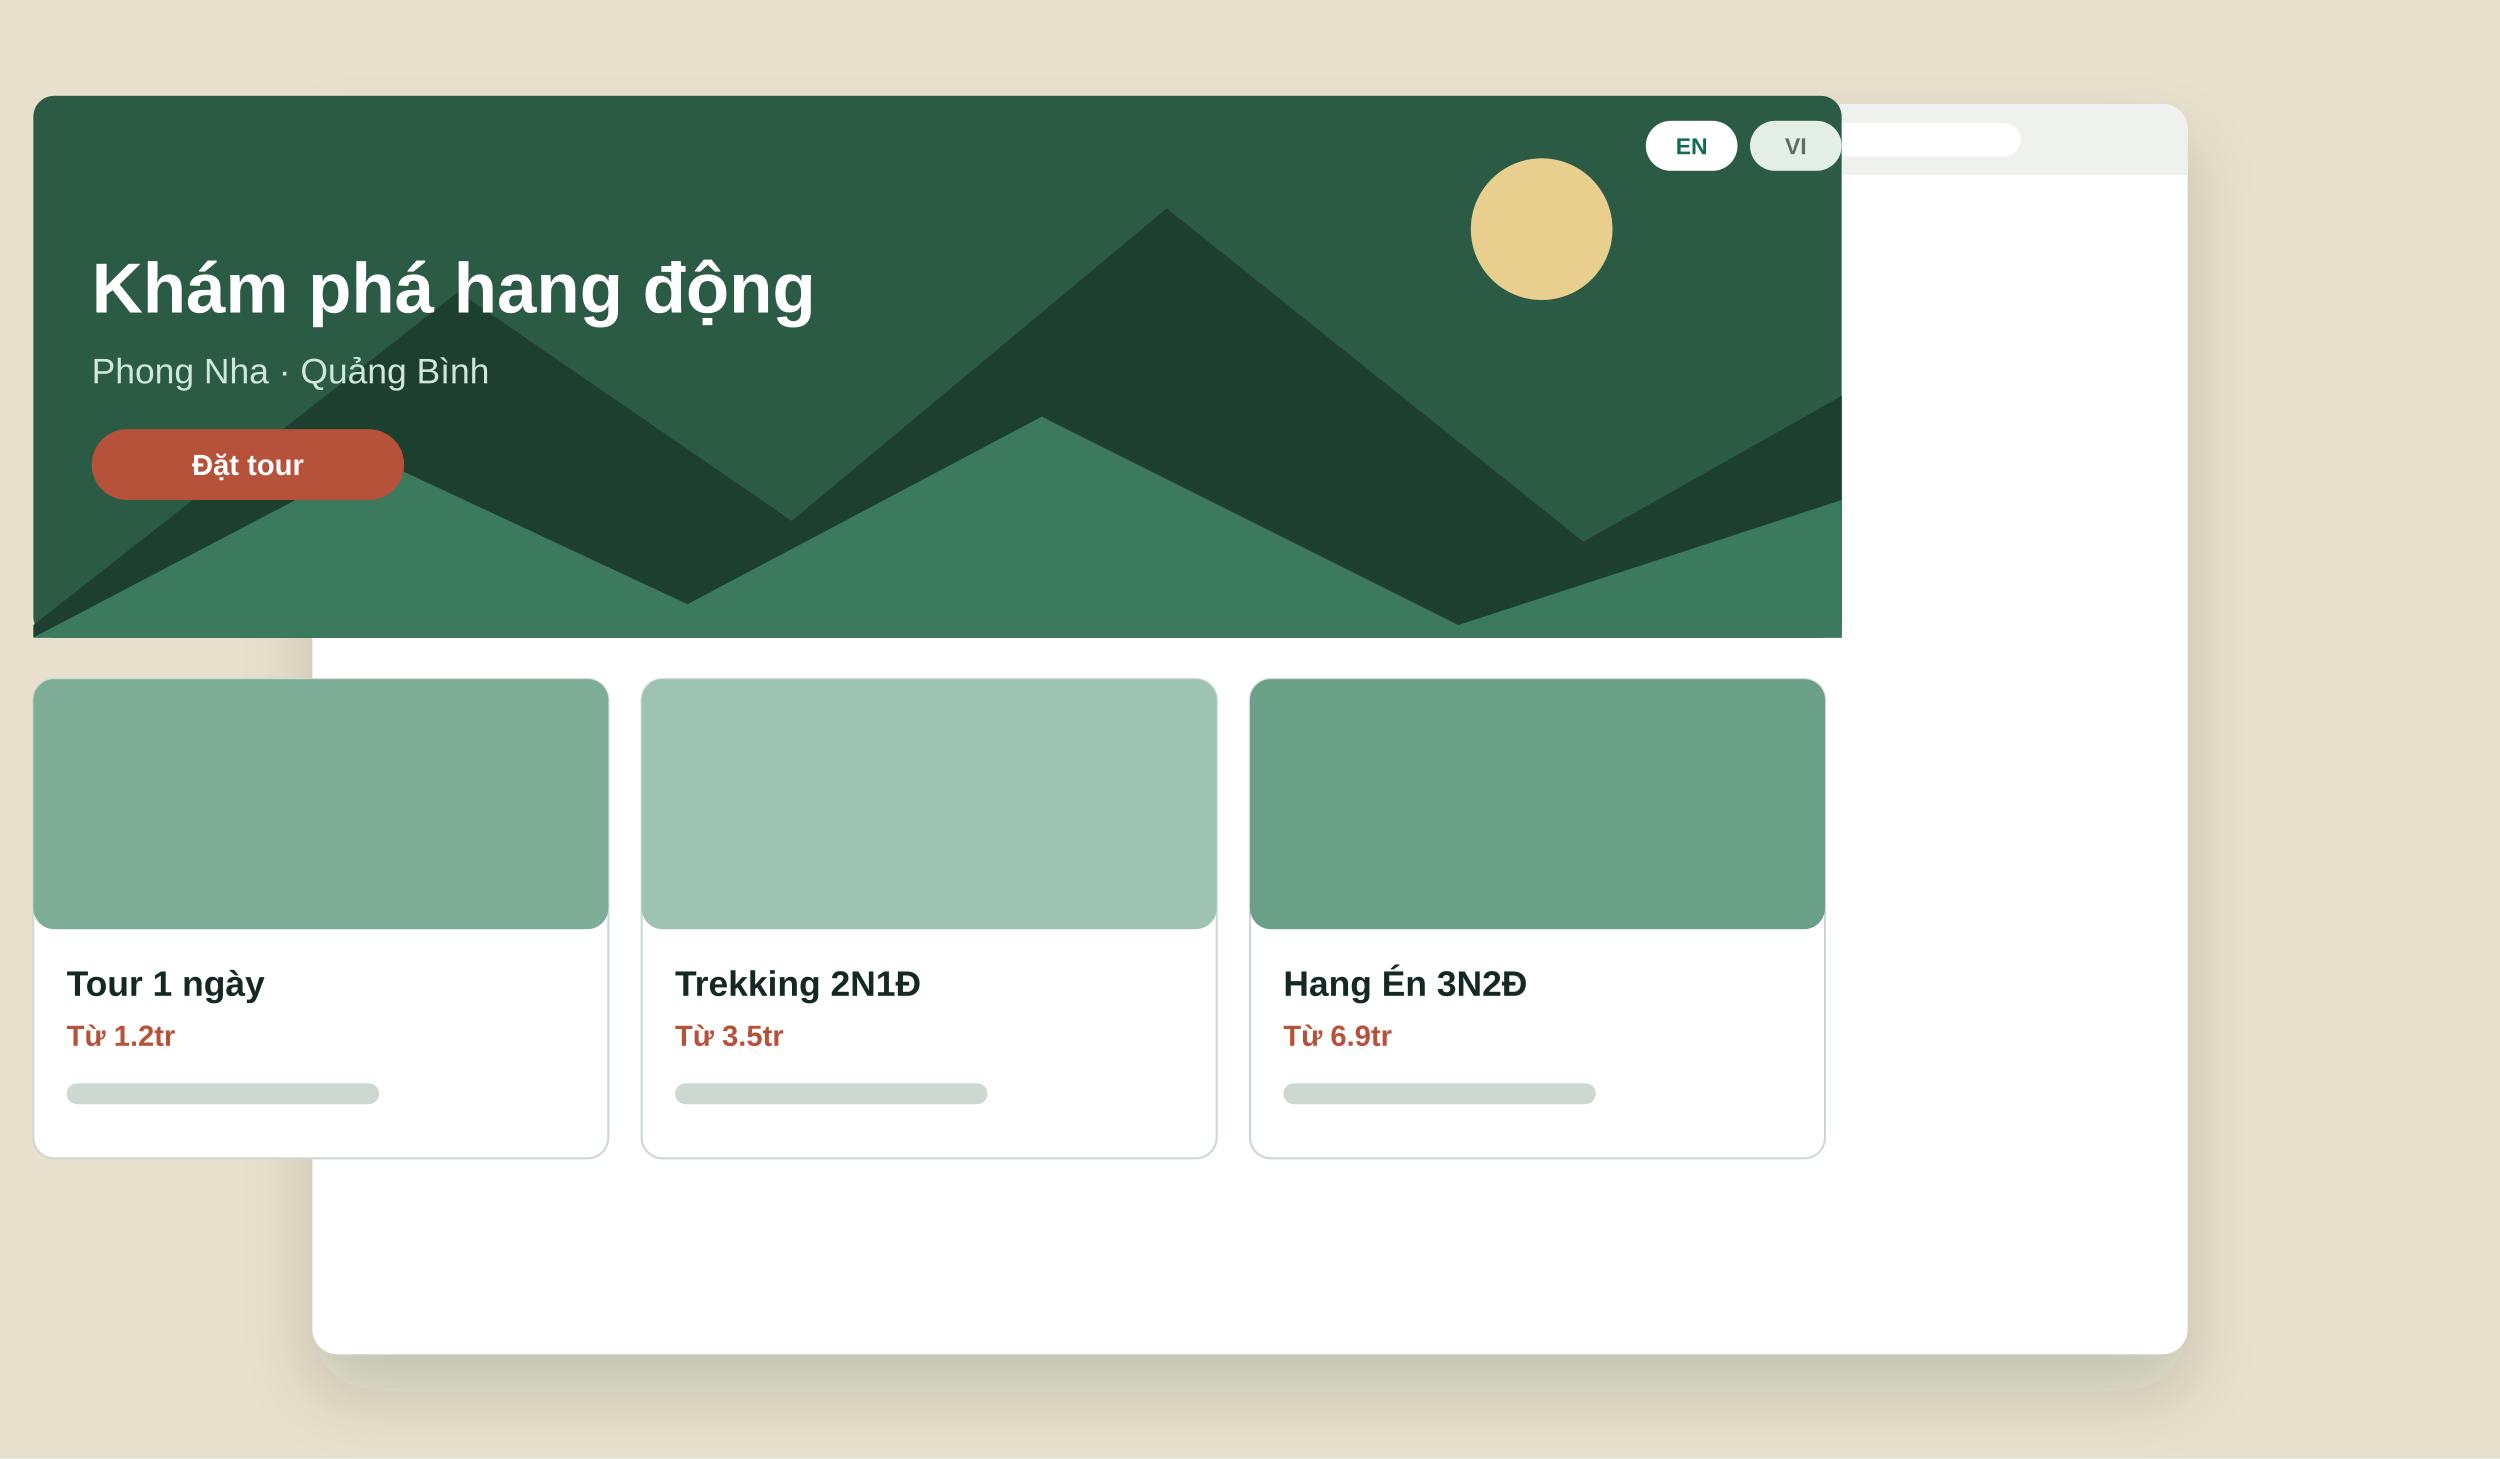
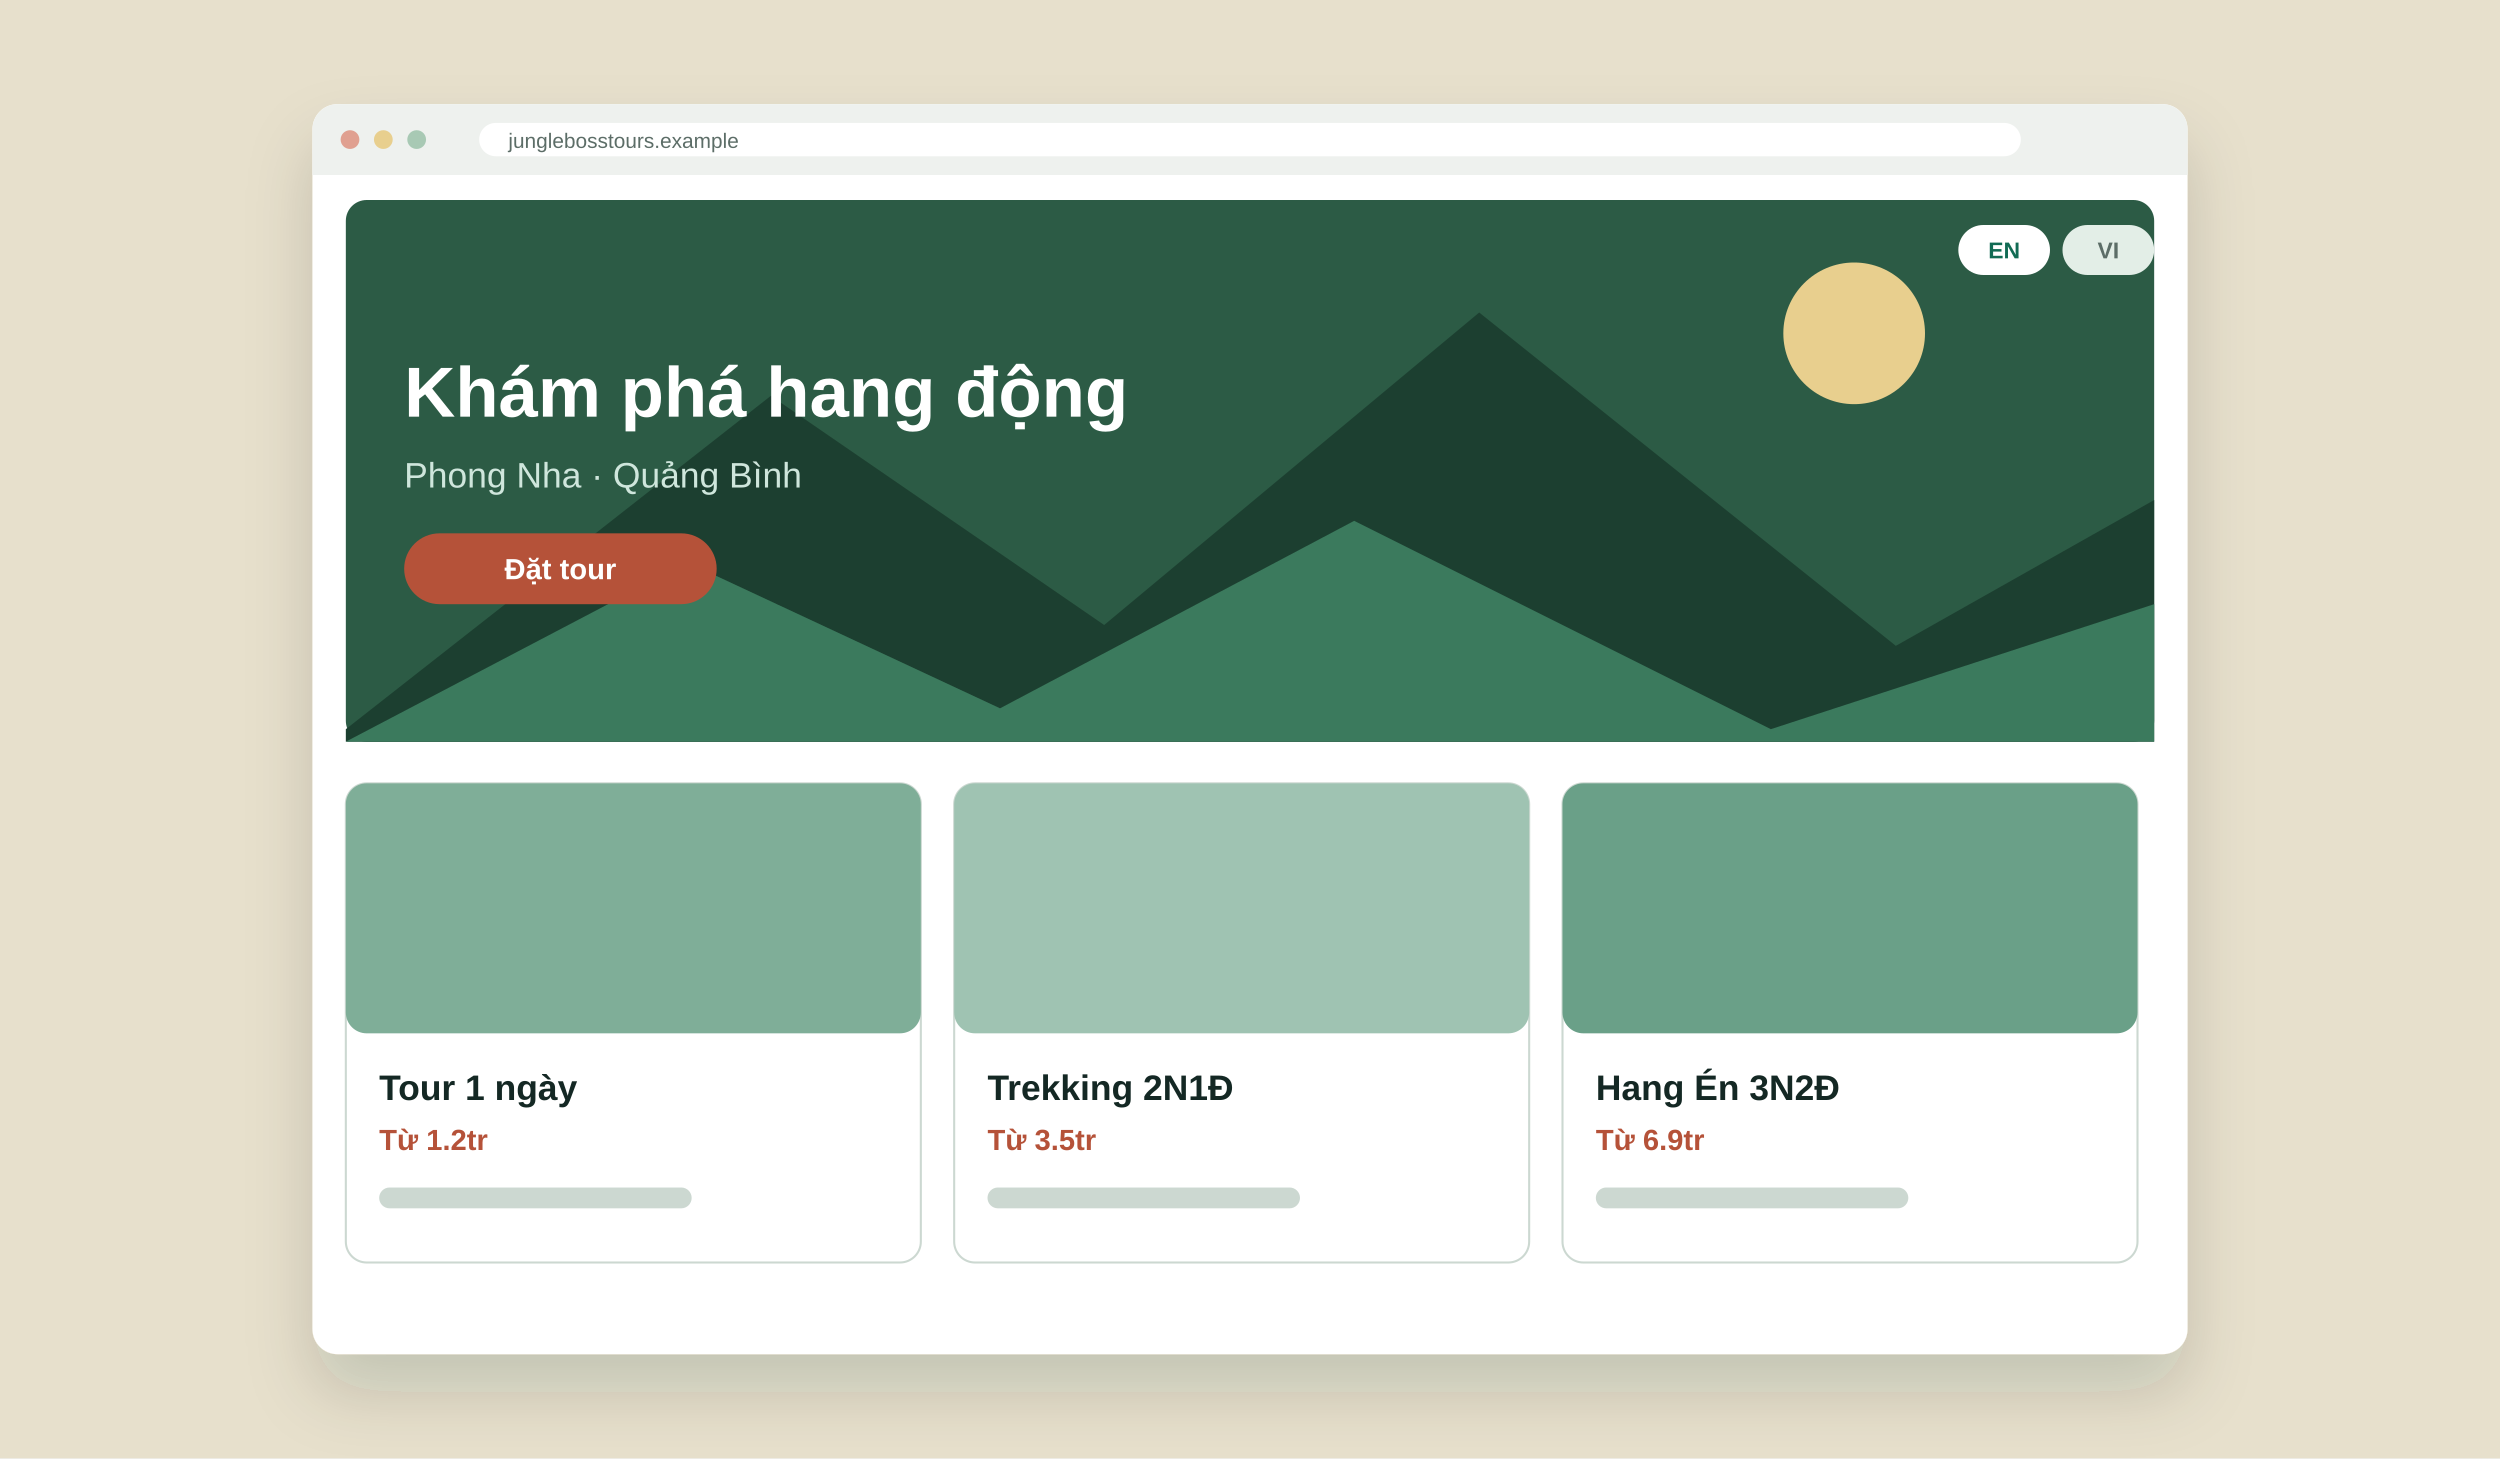
<svg xmlns="http://www.w3.org/2000/svg" viewBox="0 0 1200 700" font-family="Arial,Helvetica,sans-serif">
  <rect width="1200" height="700" fill="#e7e0cc" />
  <defs>
    <filter id="sh" x="-10%" y="-10%" width="120%" height="130%">
      <feDropShadow dx="0" dy="18" stdDeviation="16" flood-color="#17382c" flood-opacity=".16" />
    </filter>
  </defs>
  <g filter="url(#sh)">
    <rect x="150" y="50" width="900" height="600" rx="12" fill="#ffffff" />
  </g>
  <rect x="150" y="50" width="900" height="34" rx="12" fill="#eef1ee" />
  <rect x="150" y="72" width="900" height="12" rx="0" fill="#eef1ee" />
  <circle cx="168" cy="67" r="4.5" fill="#e0a090" />
  <circle cx="184" cy="67" r="4.5" fill="#e8cf8e" />
  <circle cx="200" cy="67" r="4.5" fill="#a8c9b4" />
  <rect x="230" y="59" width="740" height="16" rx="8" fill="#ffffff" />
  <text x="244" y="71" font-size="10" fill="#5c6d67" font-weight="400" text-anchor="start">junglebosstours.example</text>
-   <g>
+   <g transform="translate(150 50)">
    <rect x="16" y="46" width="868" height="260" rx="10" fill="#2c5b45" />
    <path d="M16 300 L220 140 L380 250 L560 100 L760 260 L884 190 V306 H16Z" fill="#1c3f30" />
    <path d="M16 306 L180 220 L330 290 L500 200 L700 300 L884 240 V306Z" fill="#3b7a5d" />
    <circle cx="740" cy="110" r="34" fill="#e8cf8e" />
    <text x="44" y="150" font-size="34" fill="#ffffff" font-weight="700" text-anchor="start">Khám phá hang động</text>
    <text x="44" y="184" font-size="17" fill="#cfe6dc" font-weight="400" text-anchor="start">Phong Nha · Quảng Bình</text>
    <rect x="44" y="206" width="150" height="34" rx="17" fill="#b55239" />
    <text x="119" y="228" font-size="14" fill="#ffffff" font-weight="700" text-anchor="middle">Đặt tour</text>
    <rect x="16" y="326" width="276" height="230" rx="10" fill="#ffffff" stroke="#ccd8d1" />
    <rect x="16" y="326" width="276" height="120" rx="10" fill="#7fae98" />
    <text x="32" y="478" font-size="17" fill="#142824" font-weight="700" text-anchor="start">Tour 1 ngày</text>
    <text x="32" y="502" font-size="14" fill="#b55239" font-weight="700" text-anchor="start">Từ 1.2tr</text>
    <rect x="32" y="520" width="150" height="10" rx="5.0" fill="#ccd8d1" />
    <rect x="308" y="326" width="276" height="230" rx="10" fill="#ffffff" stroke="#ccd8d1" />
    <rect x="308" y="326" width="276" height="120" rx="10" fill="#9fc3b2" />
    <text x="324" y="478" font-size="17" fill="#142824" font-weight="700" text-anchor="start">Trekking 2N1Đ</text>
    <text x="324" y="502" font-size="14" fill="#b55239" font-weight="700" text-anchor="start">Từ 3.5tr</text>
    <rect x="324" y="520" width="150" height="10" rx="5.0" fill="#ccd8d1" />
    <rect x="600" y="326" width="276" height="230" rx="10" fill="#ffffff" stroke="#ccd8d1" />
    <rect x="600" y="326" width="276" height="120" rx="10" fill="#6aa088" />
    <text x="616" y="478" font-size="17" fill="#142824" font-weight="700" text-anchor="start">Hang Én 3N2Đ</text>
    <text x="616" y="502" font-size="14" fill="#b55239" font-weight="700" text-anchor="start">Từ 6.9tr</text>
    <rect x="616" y="520" width="150" height="10" rx="5.0" fill="#ccd8d1" />
    <rect x="790" y="58" width="44" height="24" rx="12" fill="#ffffff" />
    <text x="812.0" y="74" font-size="11" fill="#116b54" font-weight="700" text-anchor="middle">EN</text>
    <rect x="840" y="58" width="44" height="24" rx="12" fill="#e3eee7" />
    <text x="862.0" y="74" font-size="11" fill="#5c6d67" font-weight="700" text-anchor="middle">VI</text>
  </g>
</svg>
